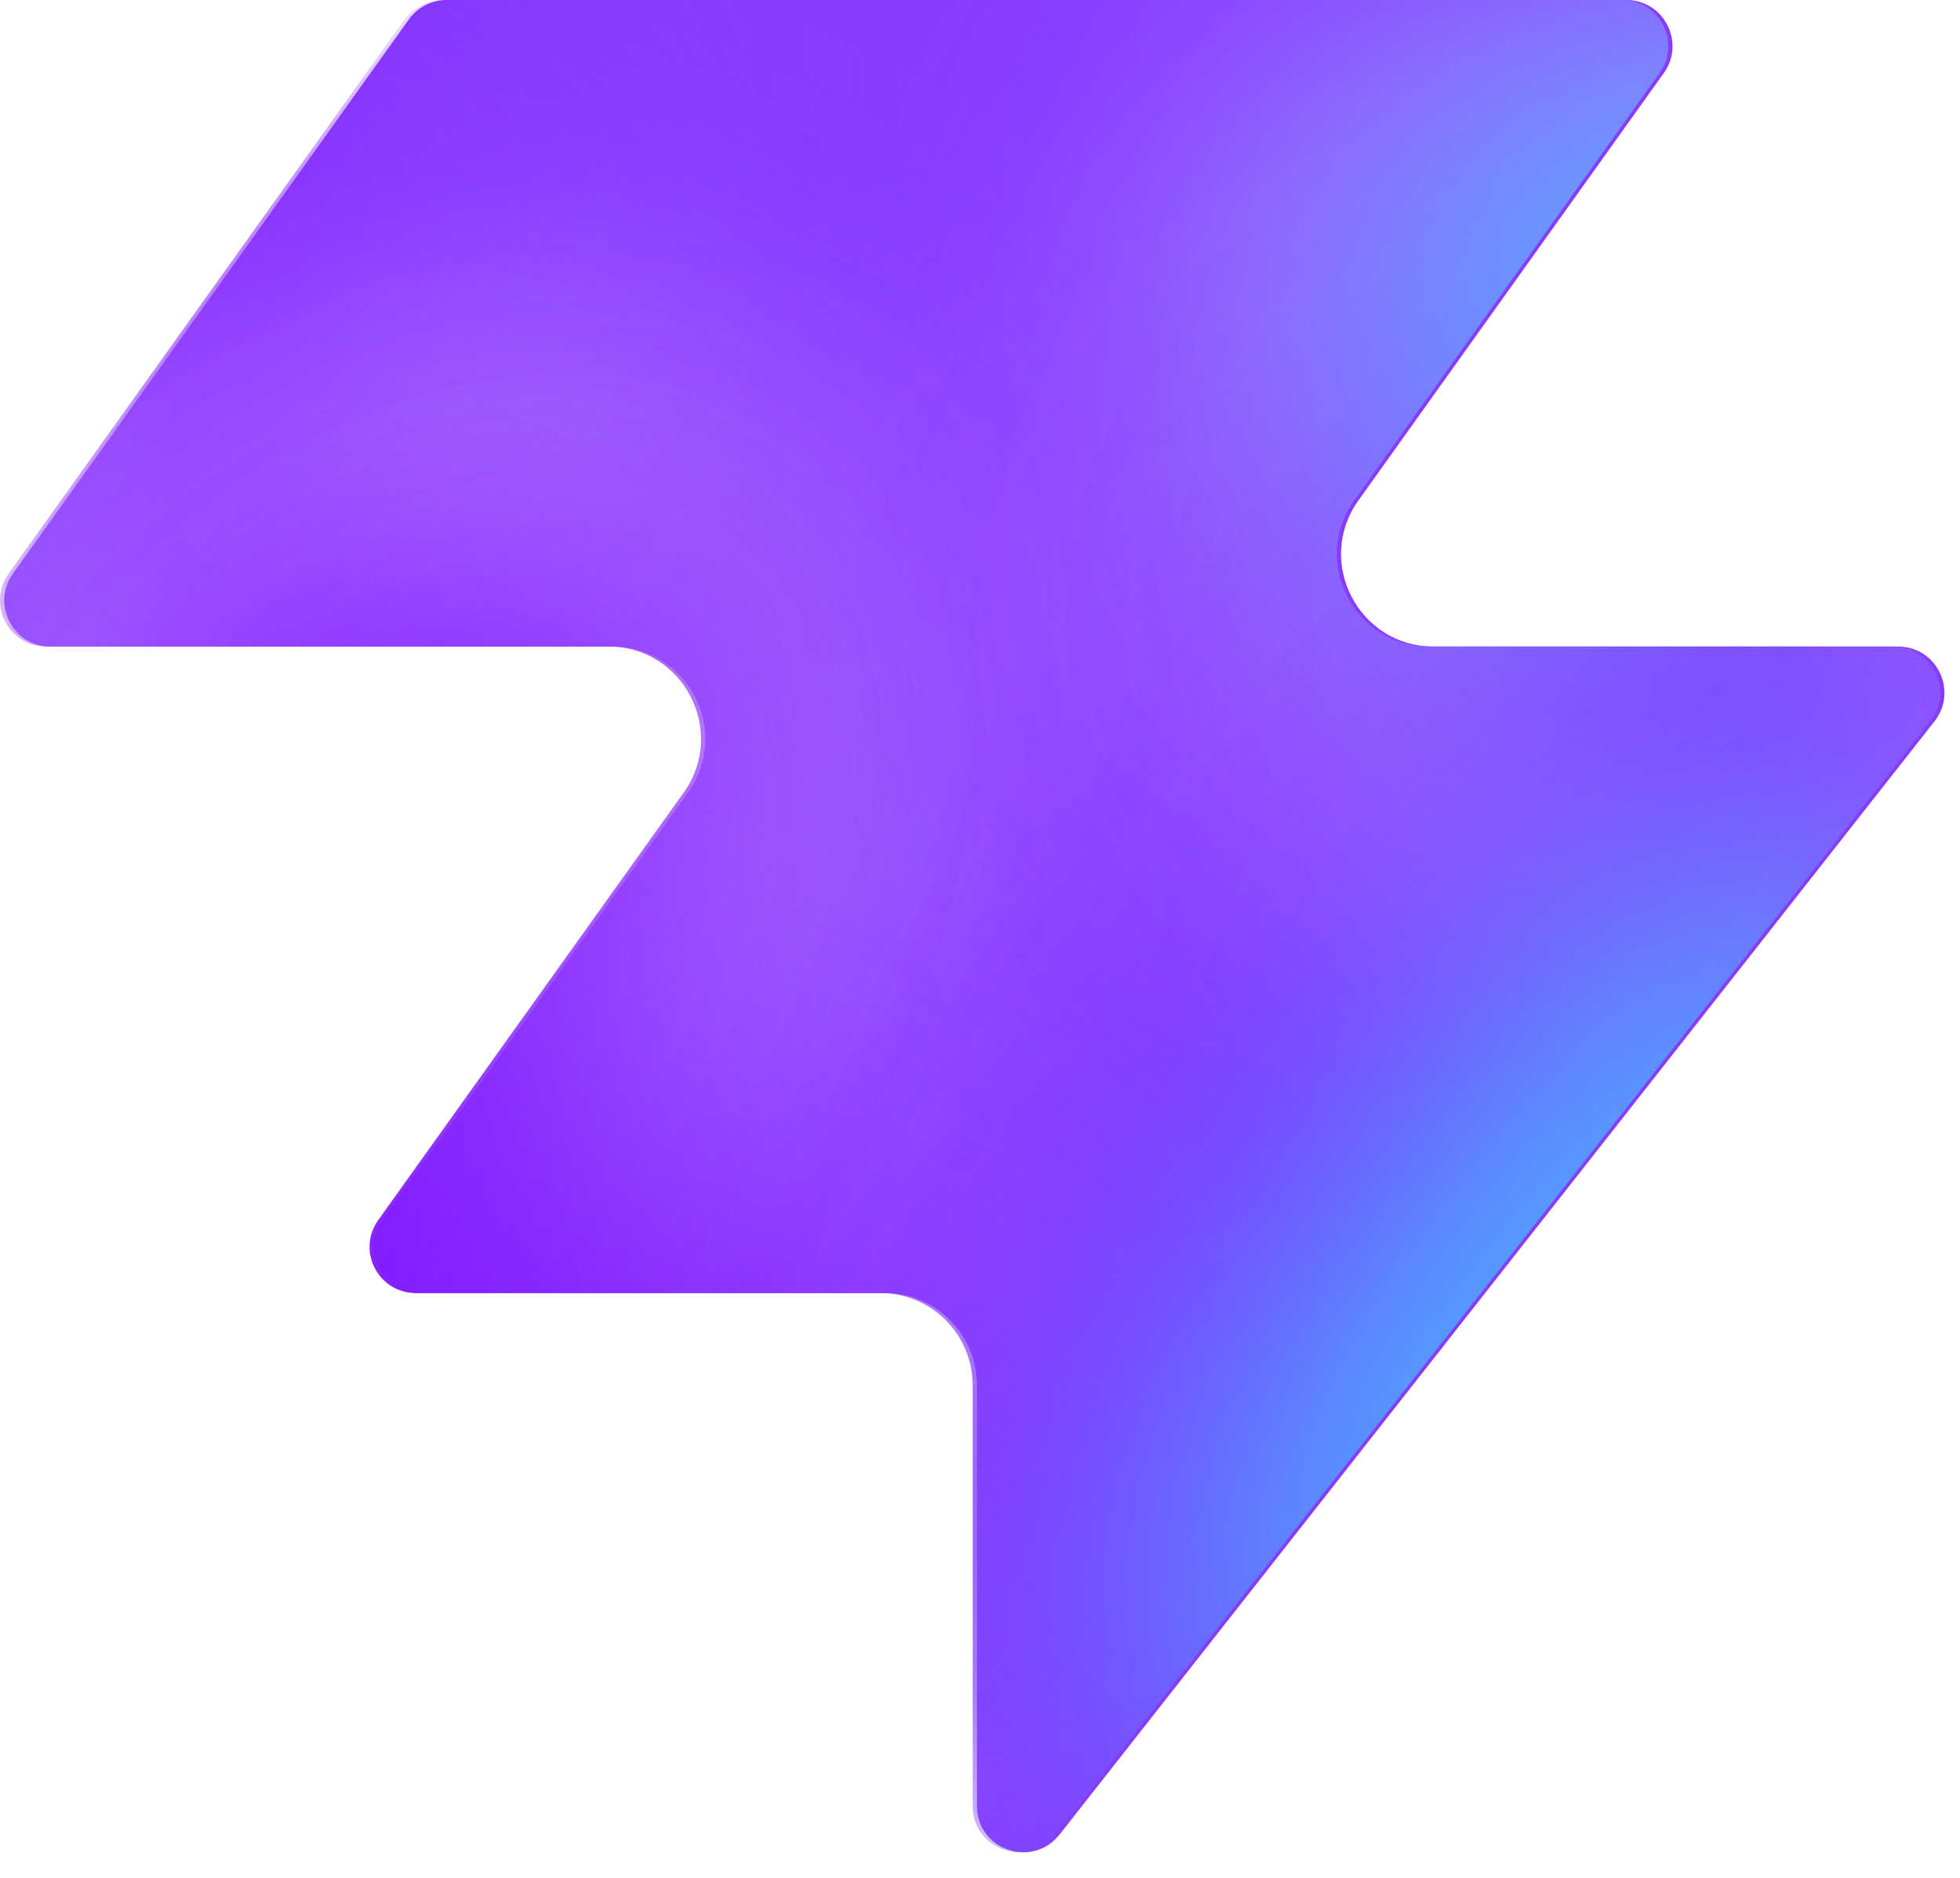
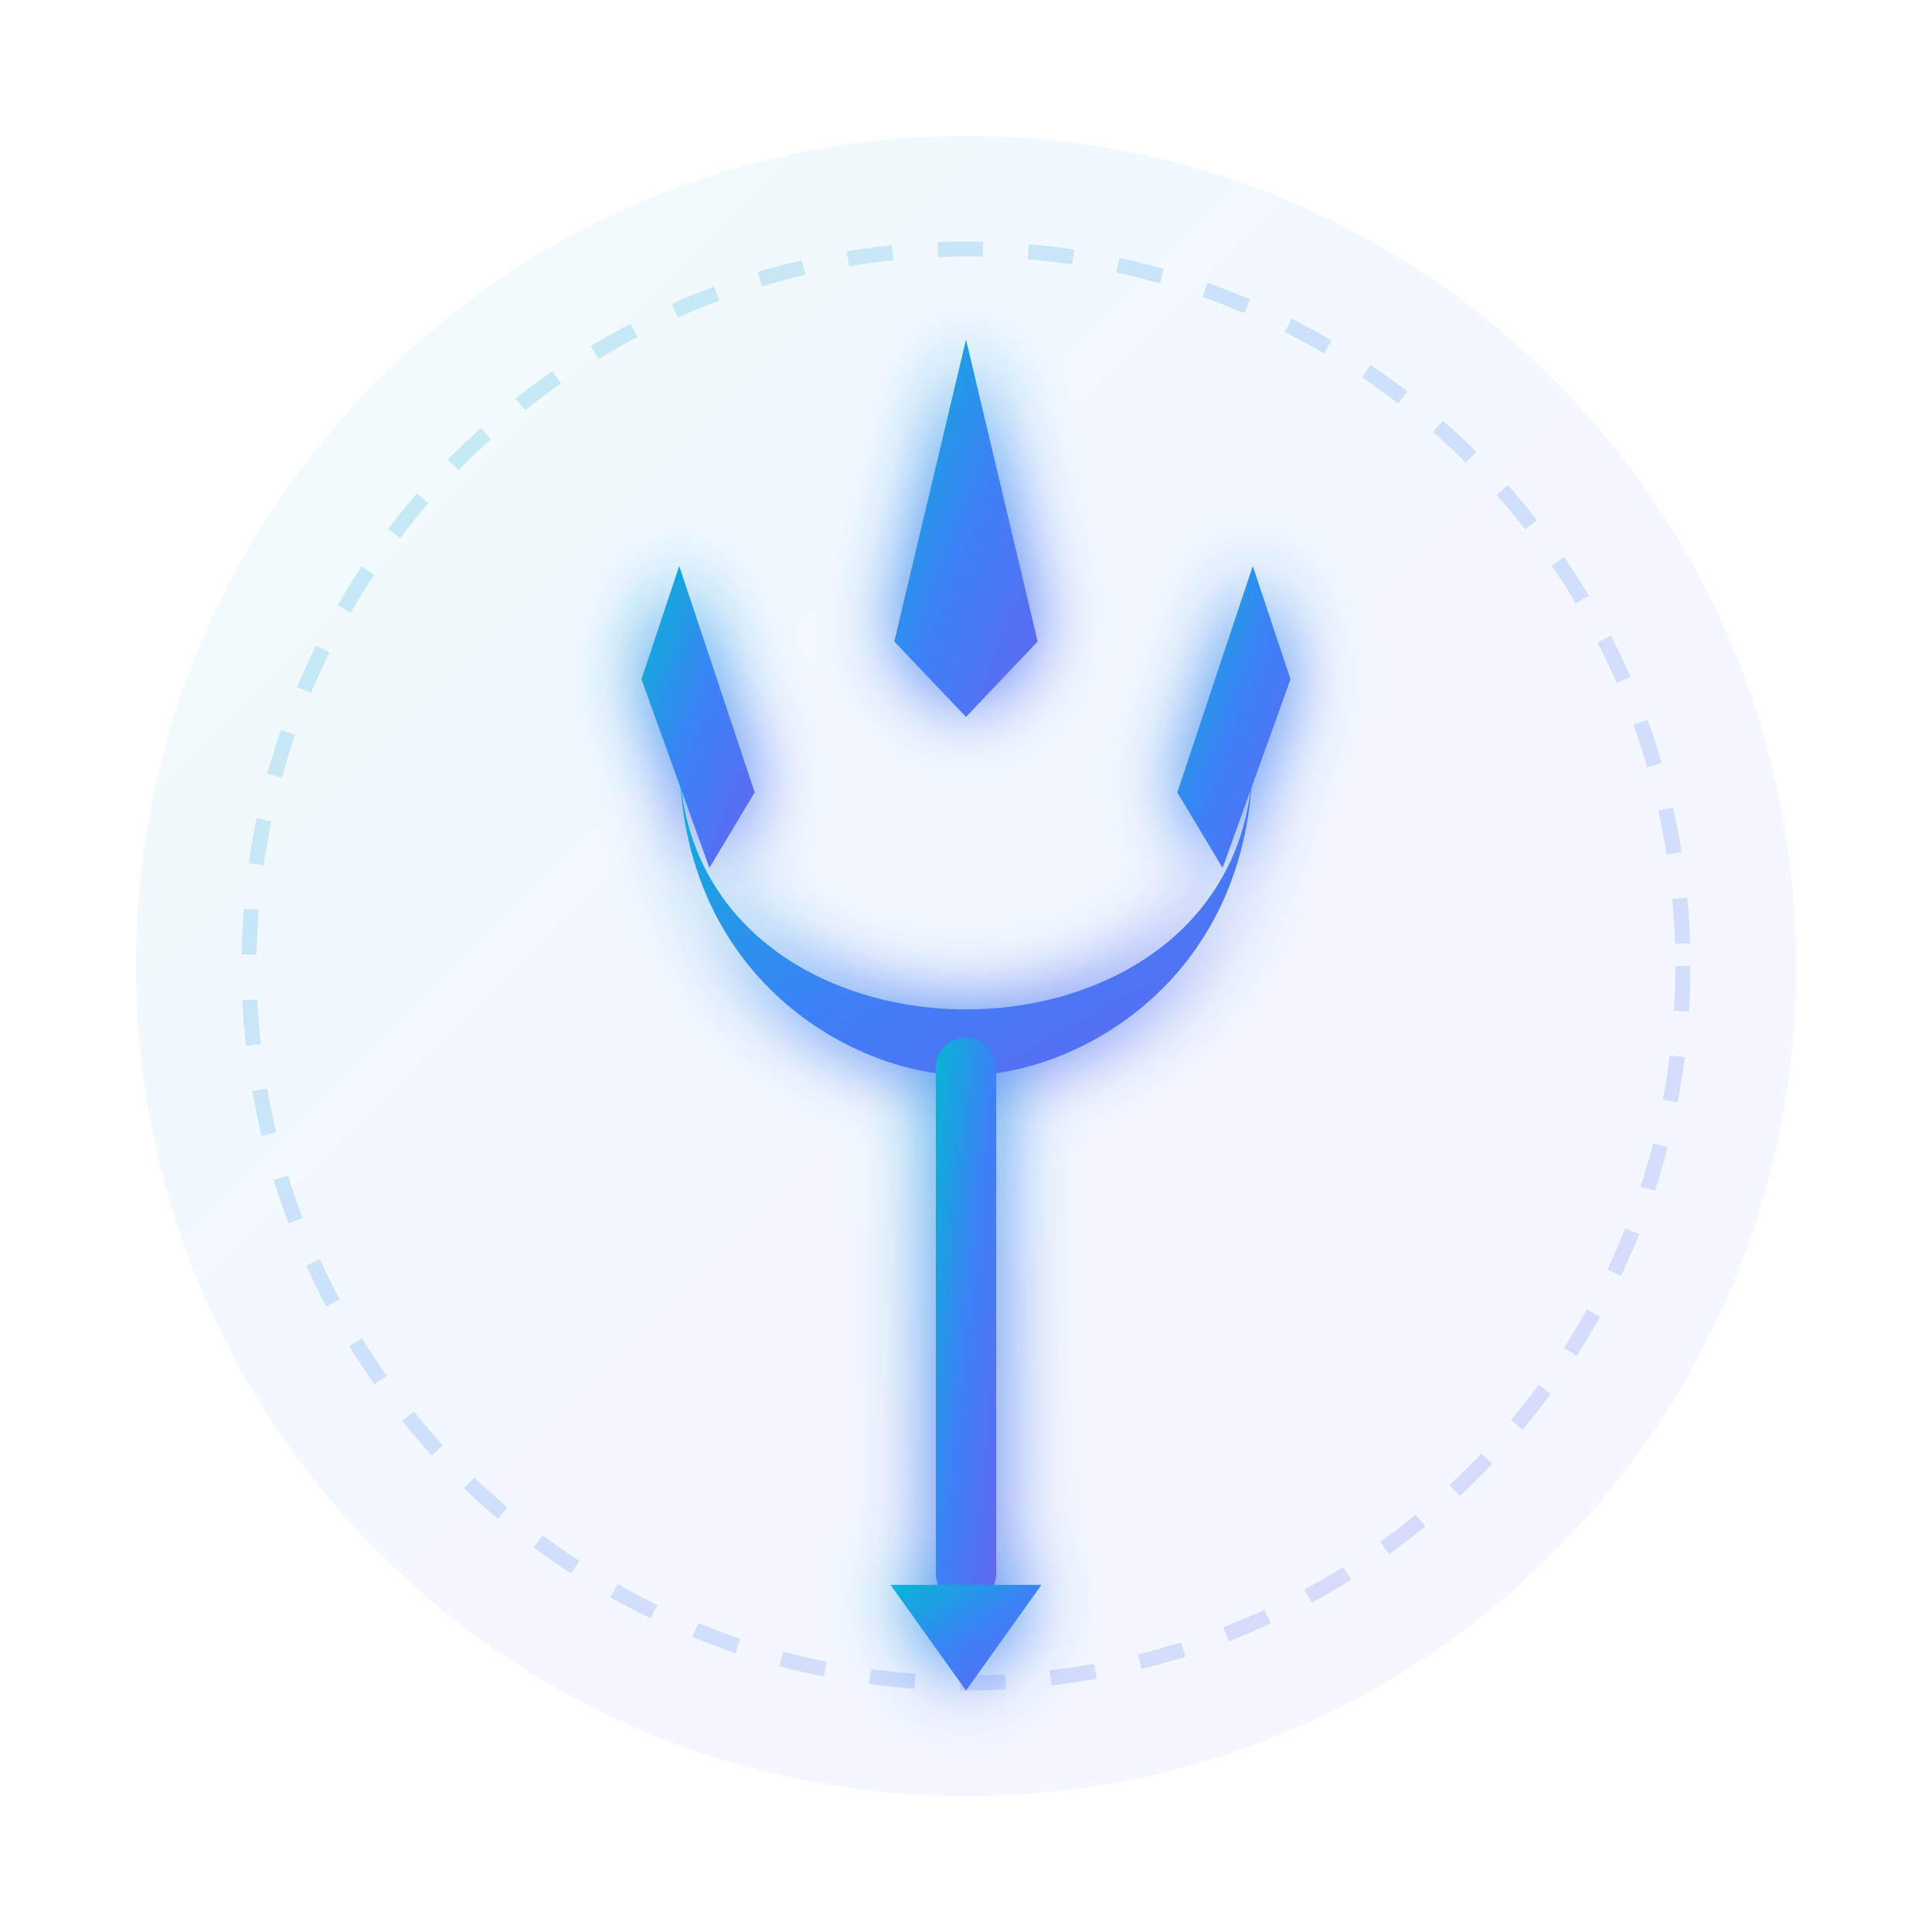
- <svg xmlns="http://www.w3.org/2000/svg" width="48" height="46" fill="none" viewBox="0 0 48 46">
-   <path fill="#863bff" d="M25.946 44.938c-.664.845-2.021.375-2.021-.698V33.937a2.26 2.26 0 0 0-2.262-2.262H10.287c-.92 0-1.456-1.04-.92-1.788l7.48-10.471c1.07-1.497 0-3.578-1.842-3.578H1.237c-.92 0-1.456-1.04-.92-1.788L10.013.474c.214-.297.556-.474.92-.474h28.894c.92 0 1.456 1.04.92 1.788l-7.48 10.471c-1.07 1.498 0 3.579 1.842 3.579h11.377c.943 0 1.473 1.088.89 1.83L25.947 44.94z" style="fill:#863bff;fill:color(display-p3 .525 .23 1);fill-opacity:1" />
-   <mask id="a" width="48" height="46" x="0" y="0" maskUnits="userSpaceOnUse" style="mask-type:alpha">
-     <path fill="#000" d="M25.842 44.938c-.664.844-2.021.375-2.021-.698V33.937a2.26 2.26 0 0 0-2.262-2.262H10.183c-.92 0-1.456-1.04-.92-1.788l7.48-10.471c1.07-1.498 0-3.579-1.842-3.579H1.133c-.92 0-1.456-1.04-.92-1.787L9.91.473c.214-.297.556-.474.92-.474h28.894c.92 0 1.456 1.04.92 1.788l-7.48 10.471c-1.07 1.498 0 3.578 1.842 3.578h11.377c.943 0 1.473 1.088.89 1.832L25.843 44.94z" style="fill:#000;fill-opacity:1" />
-   </mask>
-   <g mask="url(#a)">
-     <g filter="url(#b)">
-       <ellipse cx="5.508" cy="14.704" fill="#ede6ff" rx="5.508" ry="14.704" style="fill:#ede6ff;fill:color(display-p3 .927 .903 1);fill-opacity:1" transform="matrix(.00324 1 1 -.00324 -4.47 31.516)" />
-     </g>
-     <g filter="url(#c)">
-       <ellipse cx="10.399" cy="29.851" fill="#ede6ff" rx="10.399" ry="29.851" style="fill:#ede6ff;fill:color(display-p3 .927 .903 1);fill-opacity:1" transform="matrix(.00324 1 1 -.00324 -39.328 7.883)" />
-     </g>
-     <g filter="url(#d)">
-       <ellipse cx="5.508" cy="30.487" fill="#7e14ff" rx="5.508" ry="30.487" style="fill:#7e14ff;fill:color(display-p3 .492 .077 1);fill-opacity:1" transform="rotate(89.814 -25.913 -14.639)scale(1 -1)" />
-     </g>
-     <g filter="url(#e)">
-       <ellipse cx="5.508" cy="30.599" fill="#7e14ff" rx="5.508" ry="30.599" style="fill:#7e14ff;fill:color(display-p3 .492 .077 1);fill-opacity:1" transform="rotate(89.814 -32.644 -3.334)scale(1 -1)" />
-     </g>
-     <g filter="url(#f)">
-       <ellipse cx="5.508" cy="30.599" fill="#7e14ff" rx="5.508" ry="30.599" style="fill:#7e14ff;fill:color(display-p3 .492 .077 1);fill-opacity:1" transform="matrix(.00324 1 1 -.00324 -34.34 30.47)" />
-     </g>
-     <g filter="url(#g)">
-       <ellipse cx="14.072" cy="22.078" fill="#ede6ff" rx="14.072" ry="22.078" style="fill:#ede6ff;fill:color(display-p3 .927 .903 1);fill-opacity:1" transform="rotate(93.35 24.506 48.493)scale(-1 1)" />
-     </g>
-     <g filter="url(#h)">
-       <ellipse cx="3.47" cy="21.501" fill="#7e14ff" rx="3.47" ry="21.501" style="fill:#7e14ff;fill:color(display-p3 .492 .077 1);fill-opacity:1" transform="rotate(89.009 28.708 47.59)scale(-1 1)" />
-     </g>
-     <g filter="url(#i)">
-       <ellipse cx="3.47" cy="21.501" fill="#7e14ff" rx="3.47" ry="21.501" style="fill:#7e14ff;fill:color(display-p3 .492 .077 1);fill-opacity:1" transform="rotate(89.009 28.708 47.59)scale(-1 1)" />
-     </g>
-     <g filter="url(#j)">
-       <ellipse cx=".387" cy="8.972" fill="#7e14ff" rx="4.407" ry="29.108" style="fill:#7e14ff;fill:color(display-p3 .492 .077 1);fill-opacity:1" transform="rotate(39.51 .387 8.972)" />
-     </g>
-     <g filter="url(#k)">
-       <ellipse cx="47.523" cy="-6.092" fill="#7e14ff" rx="4.407" ry="29.108" style="fill:#7e14ff;fill:color(display-p3 .492 .077 1);fill-opacity:1" transform="rotate(37.892 47.523 -6.092)" />
-     </g>
-     <g filter="url(#l)">
-       <ellipse cx="41.412" cy="6.333" fill="#47bfff" rx="5.971" ry="9.665" style="fill:#47bfff;fill:color(display-p3 .28 .748 1);fill-opacity:1" transform="rotate(37.892 41.412 6.333)" />
-     </g>
-     <g filter="url(#m)">
-       <ellipse cx="-1.879" cy="38.332" fill="#7e14ff" rx="4.407" ry="29.108" style="fill:#7e14ff;fill:color(display-p3 .492 .077 1);fill-opacity:1" transform="rotate(37.892 -1.88 38.332)" />
-     </g>
-     <g filter="url(#n)">
-       <ellipse cx="-1.879" cy="38.332" fill="#7e14ff" rx="4.407" ry="29.108" style="fill:#7e14ff;fill:color(display-p3 .492 .077 1);fill-opacity:1" transform="rotate(37.892 -1.88 38.332)" />
-     </g>
-     <g filter="url(#o)">
-       <ellipse cx="35.651" cy="29.907" fill="#7e14ff" rx="4.407" ry="29.108" style="fill:#7e14ff;fill:color(display-p3 .492 .077 1);fill-opacity:1" transform="rotate(37.892 35.651 29.907)" />
-     </g>
-     <g filter="url(#p)">
-       <ellipse cx="38.418" cy="32.4" fill="#47bfff" rx="5.971" ry="15.297" style="fill:#47bfff;fill:color(display-p3 .28 .748 1);fill-opacity:1" transform="rotate(37.892 38.418 32.4)" />
-     </g>
-   </g>
+ <svg xmlns="http://www.w3.org/2000/svg" viewBox="0 0 512 512" fill="none" width="100%" height="100%">
  <defs>
-     <filter id="b" width="60.045" height="41.654" x="-19.77" y="16.149" color-interpolation-filters="sRGB" filterUnits="userSpaceOnUse">
-       <feFlood flood-opacity="0" result="BackgroundImageFix" />
-       <feBlend in="SourceGraphic" in2="BackgroundImageFix" result="shape" />
-       <feGaussianBlur result="effect1_foregroundBlur_2002_17158" stdDeviation="7.659" />
-     </filter>
-     <filter id="c" width="90.34" height="51.437" x="-54.613" y="-7.533" color-interpolation-filters="sRGB" filterUnits="userSpaceOnUse">
-       <feFlood flood-opacity="0" result="BackgroundImageFix" />
-       <feBlend in="SourceGraphic" in2="BackgroundImageFix" result="shape" />
-       <feGaussianBlur result="effect1_foregroundBlur_2002_17158" stdDeviation="7.659" />
-     </filter>
-     <filter id="d" width="79.355" height="29.4" x="-49.64" y="2.03" color-interpolation-filters="sRGB" filterUnits="userSpaceOnUse">
-       <feFlood flood-opacity="0" result="BackgroundImageFix" />
-       <feBlend in="SourceGraphic" in2="BackgroundImageFix" result="shape" />
-       <feGaussianBlur result="effect1_foregroundBlur_2002_17158" stdDeviation="4.596" />
-     </filter>
-     <filter id="e" width="79.579" height="29.4" x="-45.045" y="20.029" color-interpolation-filters="sRGB" filterUnits="userSpaceOnUse">
-       <feFlood flood-opacity="0" result="BackgroundImageFix" />
-       <feBlend in="SourceGraphic" in2="BackgroundImageFix" result="shape" />
-       <feGaussianBlur result="effect1_foregroundBlur_2002_17158" stdDeviation="4.596" />
-     </filter>
-     <filter id="f" width="79.579" height="29.4" x="-43.513" y="21.178" color-interpolation-filters="sRGB" filterUnits="userSpaceOnUse">
-       <feFlood flood-opacity="0" result="BackgroundImageFix" />
-       <feBlend in="SourceGraphic" in2="BackgroundImageFix" result="shape" />
-       <feGaussianBlur result="effect1_foregroundBlur_2002_17158" stdDeviation="4.596" />
-     </filter>
-     <filter id="g" width="74.749" height="58.852" x="15.756" y="-17.901" color-interpolation-filters="sRGB" filterUnits="userSpaceOnUse">
-       <feFlood flood-opacity="0" result="BackgroundImageFix" />
-       <feBlend in="SourceGraphic" in2="BackgroundImageFix" result="shape" />
-       <feGaussianBlur result="effect1_foregroundBlur_2002_17158" stdDeviation="7.659" />
-     </filter>
-     <filter id="h" width="61.377" height="25.362" x="23.548" y="2.284" color-interpolation-filters="sRGB" filterUnits="userSpaceOnUse">
-       <feFlood flood-opacity="0" result="BackgroundImageFix" />
-       <feBlend in="SourceGraphic" in2="BackgroundImageFix" result="shape" />
-       <feGaussianBlur result="effect1_foregroundBlur_2002_17158" stdDeviation="4.596" />
-     </filter>
-     <filter id="i" width="61.377" height="25.362" x="23.548" y="2.284" color-interpolation-filters="sRGB" filterUnits="userSpaceOnUse">
-       <feFlood flood-opacity="0" result="BackgroundImageFix" />
-       <feBlend in="SourceGraphic" in2="BackgroundImageFix" result="shape" />
-       <feGaussianBlur result="effect1_foregroundBlur_2002_17158" stdDeviation="4.596" />
-     </filter>
-     <filter id="j" width="56.045" height="63.649" x="-27.636" y="-22.853" color-interpolation-filters="sRGB" filterUnits="userSpaceOnUse">
-       <feFlood flood-opacity="0" result="BackgroundImageFix" />
-       <feBlend in="SourceGraphic" in2="BackgroundImageFix" result="shape" />
-       <feGaussianBlur result="effect1_foregroundBlur_2002_17158" stdDeviation="4.596" />
-     </filter>
-     <filter id="k" width="54.814" height="64.646" x="20.116" y="-38.415" color-interpolation-filters="sRGB" filterUnits="userSpaceOnUse">
-       <feFlood flood-opacity="0" result="BackgroundImageFix" />
-       <feBlend in="SourceGraphic" in2="BackgroundImageFix" result="shape" />
-       <feGaussianBlur result="effect1_foregroundBlur_2002_17158" stdDeviation="4.596" />
-     </filter>
-     <filter id="l" width="33.541" height="35.313" x="24.641" y="-11.323" color-interpolation-filters="sRGB" filterUnits="userSpaceOnUse">
-       <feFlood flood-opacity="0" result="BackgroundImageFix" />
-       <feBlend in="SourceGraphic" in2="BackgroundImageFix" result="shape" />
-       <feGaussianBlur result="effect1_foregroundBlur_2002_17158" stdDeviation="4.596" />
-     </filter>
-     <filter id="m" width="54.814" height="64.646" x="-29.286" y="6.009" color-interpolation-filters="sRGB" filterUnits="userSpaceOnUse">
-       <feFlood flood-opacity="0" result="BackgroundImageFix" />
-       <feBlend in="SourceGraphic" in2="BackgroundImageFix" result="shape" />
-       <feGaussianBlur result="effect1_foregroundBlur_2002_17158" stdDeviation="4.596" />
-     </filter>
-     <filter id="n" width="54.814" height="64.646" x="-29.286" y="6.009" color-interpolation-filters="sRGB" filterUnits="userSpaceOnUse">
-       <feFlood flood-opacity="0" result="BackgroundImageFix" />
-       <feBlend in="SourceGraphic" in2="BackgroundImageFix" result="shape" />
-       <feGaussianBlur result="effect1_foregroundBlur_2002_17158" stdDeviation="4.596" />
-     </filter>
-     <filter id="o" width="54.814" height="64.646" x="8.244" y="-2.416" color-interpolation-filters="sRGB" filterUnits="userSpaceOnUse">
-       <feFlood flood-opacity="0" result="BackgroundImageFix" />
-       <feBlend in="SourceGraphic" in2="BackgroundImageFix" result="shape" />
-       <feGaussianBlur result="effect1_foregroundBlur_2002_17158" stdDeviation="4.596" />
-     </filter>
-     <filter id="p" width="39.409" height="43.623" x="18.713" y="10.588" color-interpolation-filters="sRGB" filterUnits="userSpaceOnUse">
-       <feFlood flood-opacity="0" result="BackgroundImageFix" />
-       <feBlend in="SourceGraphic" in2="BackgroundImageFix" result="shape" />
-       <feGaussianBlur result="effect1_foregroundBlur_2002_17158" stdDeviation="4.596" />
+     <linearGradient id="trident-grad" x1="0%" y1="0%" x2="100%" y2="100%">
+       <stop offset="0%" stop-color="#06b6d4" />
+       <stop offset="50%" stop-color="#3b82f6" />
+       <stop offset="100%" stop-color="#6366f1" />
+     </linearGradient>
+     <filter id="glow" x="-20%" y="-20%" width="140%" height="140%">
+       <feGaussianBlur stdDeviation="10" result="blur" />
+       <feComposite in="SourceGraphic" in2="blur" operator="over" />
    </filter>
  </defs>
+   <circle cx="256" cy="256" r="220" fill="url(#trident-grad)" opacity="0.06" />
+   <circle cx="256" cy="256" r="190" stroke="url(#trident-grad)" stroke-width="4" stroke-dasharray="12 12" opacity="0.2" />
+   <g filter="url(#glow)">
+     <path d="M256 90 L275 170 L256 190 L237 170 Z" fill="url(#trident-grad)" />
+     <path d="M180 150 L200 210 L188 230 L170 180 Z" fill="url(#trident-grad)" />
+     <path d="M332 150 L342 180 L324 230 L312 210 Z" fill="url(#trident-grad)" />
+     <path d="M180 200 C 180 290, 332 290, 332 200 C 332 260, 285 285, 256 285 C 227 285, 180 260, 180 200 Z" fill="url(#trident-grad)" />
+     <rect x="248" y="275" width="16" height="150" rx="8" fill="url(#trident-grad)" />
+     <path d="M236 420 L256 448 L276 420 Z" fill="url(#trident-grad)" />
+   </g>
</svg>
